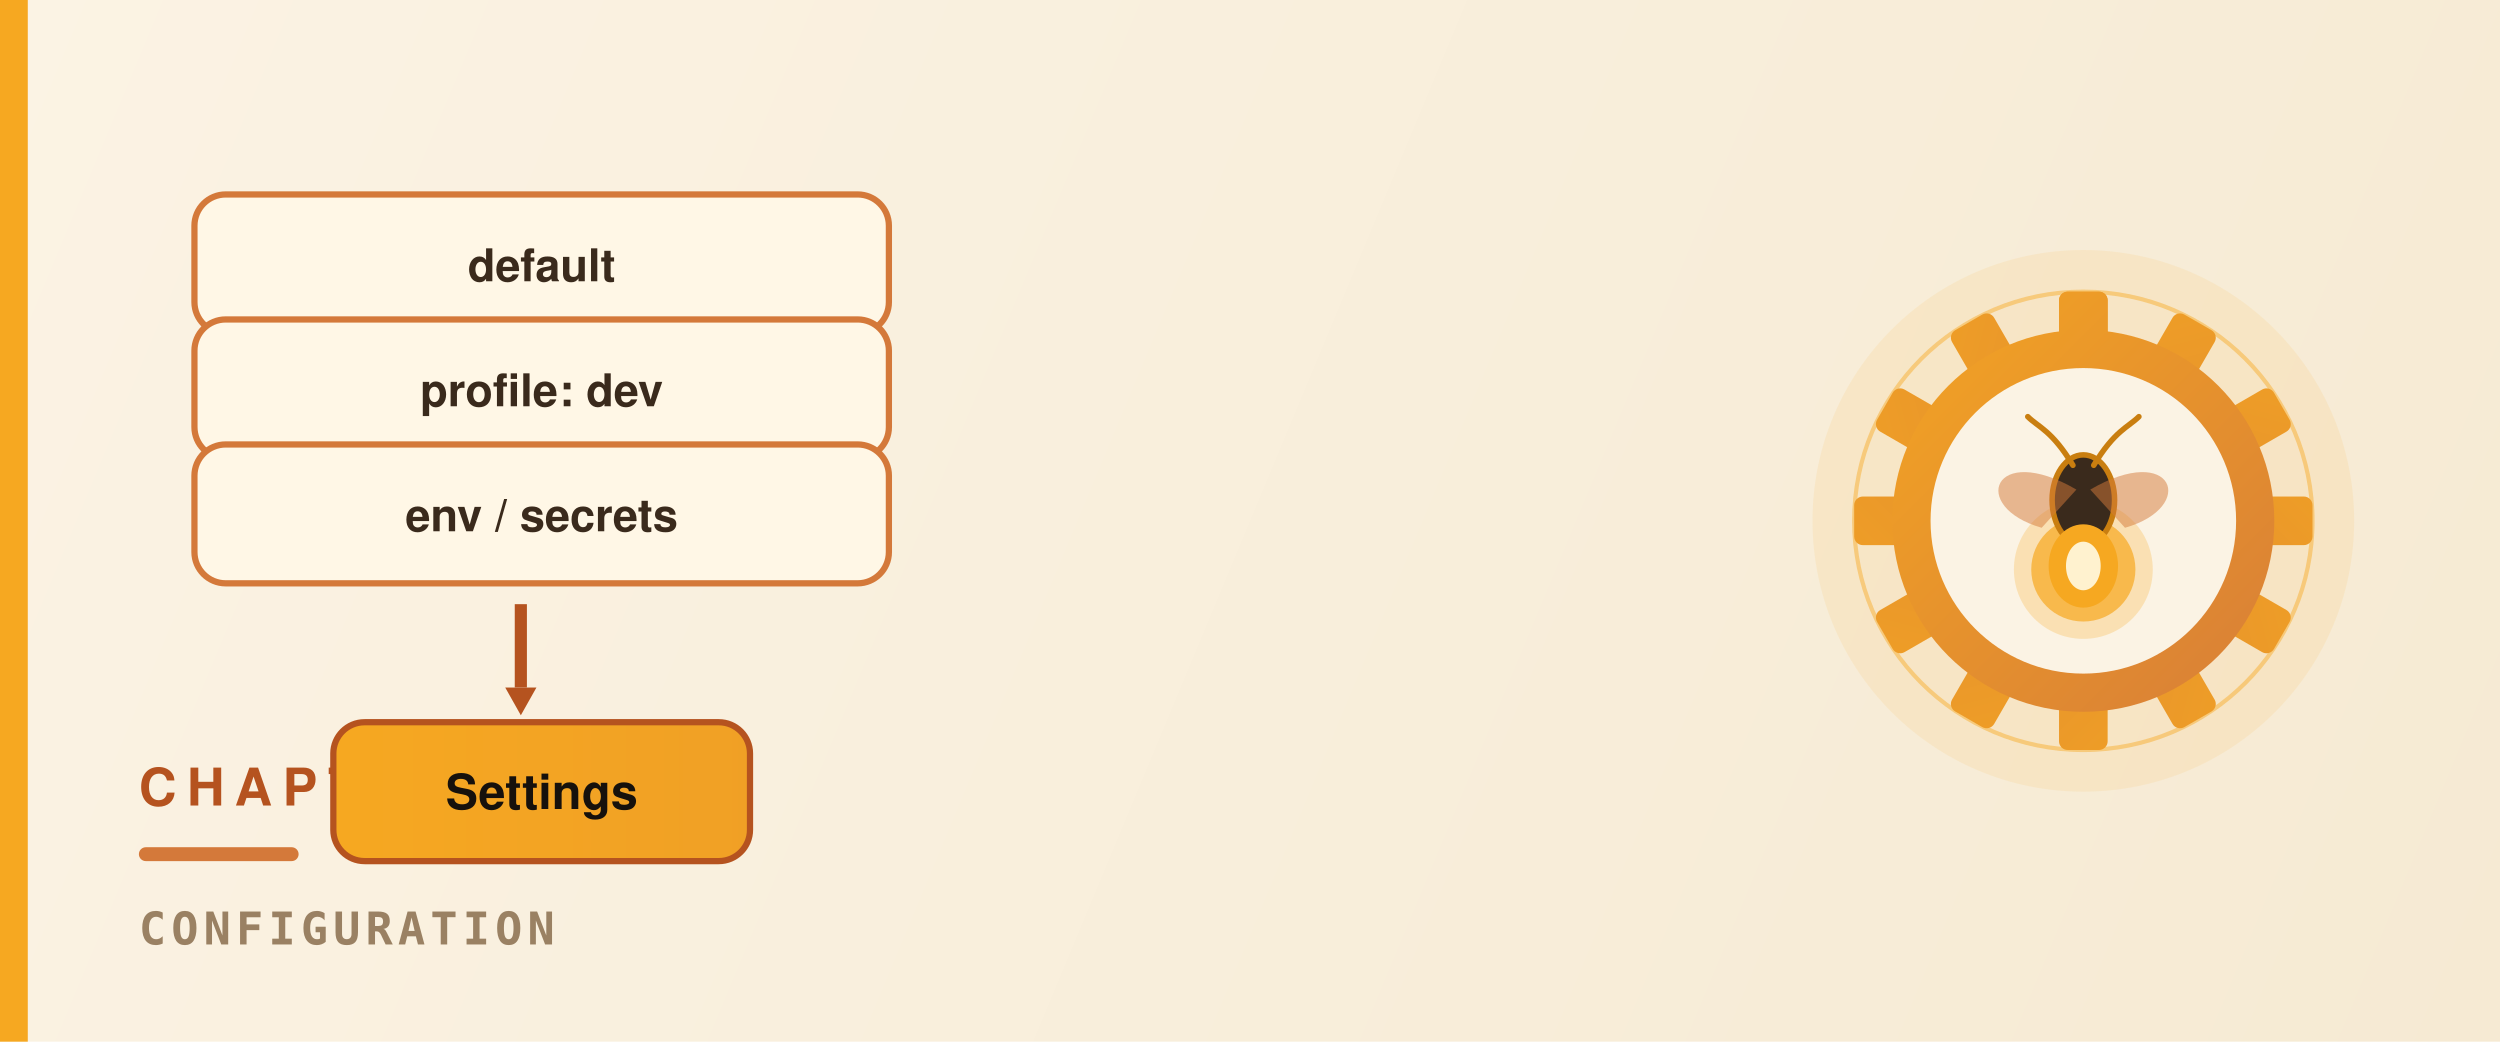
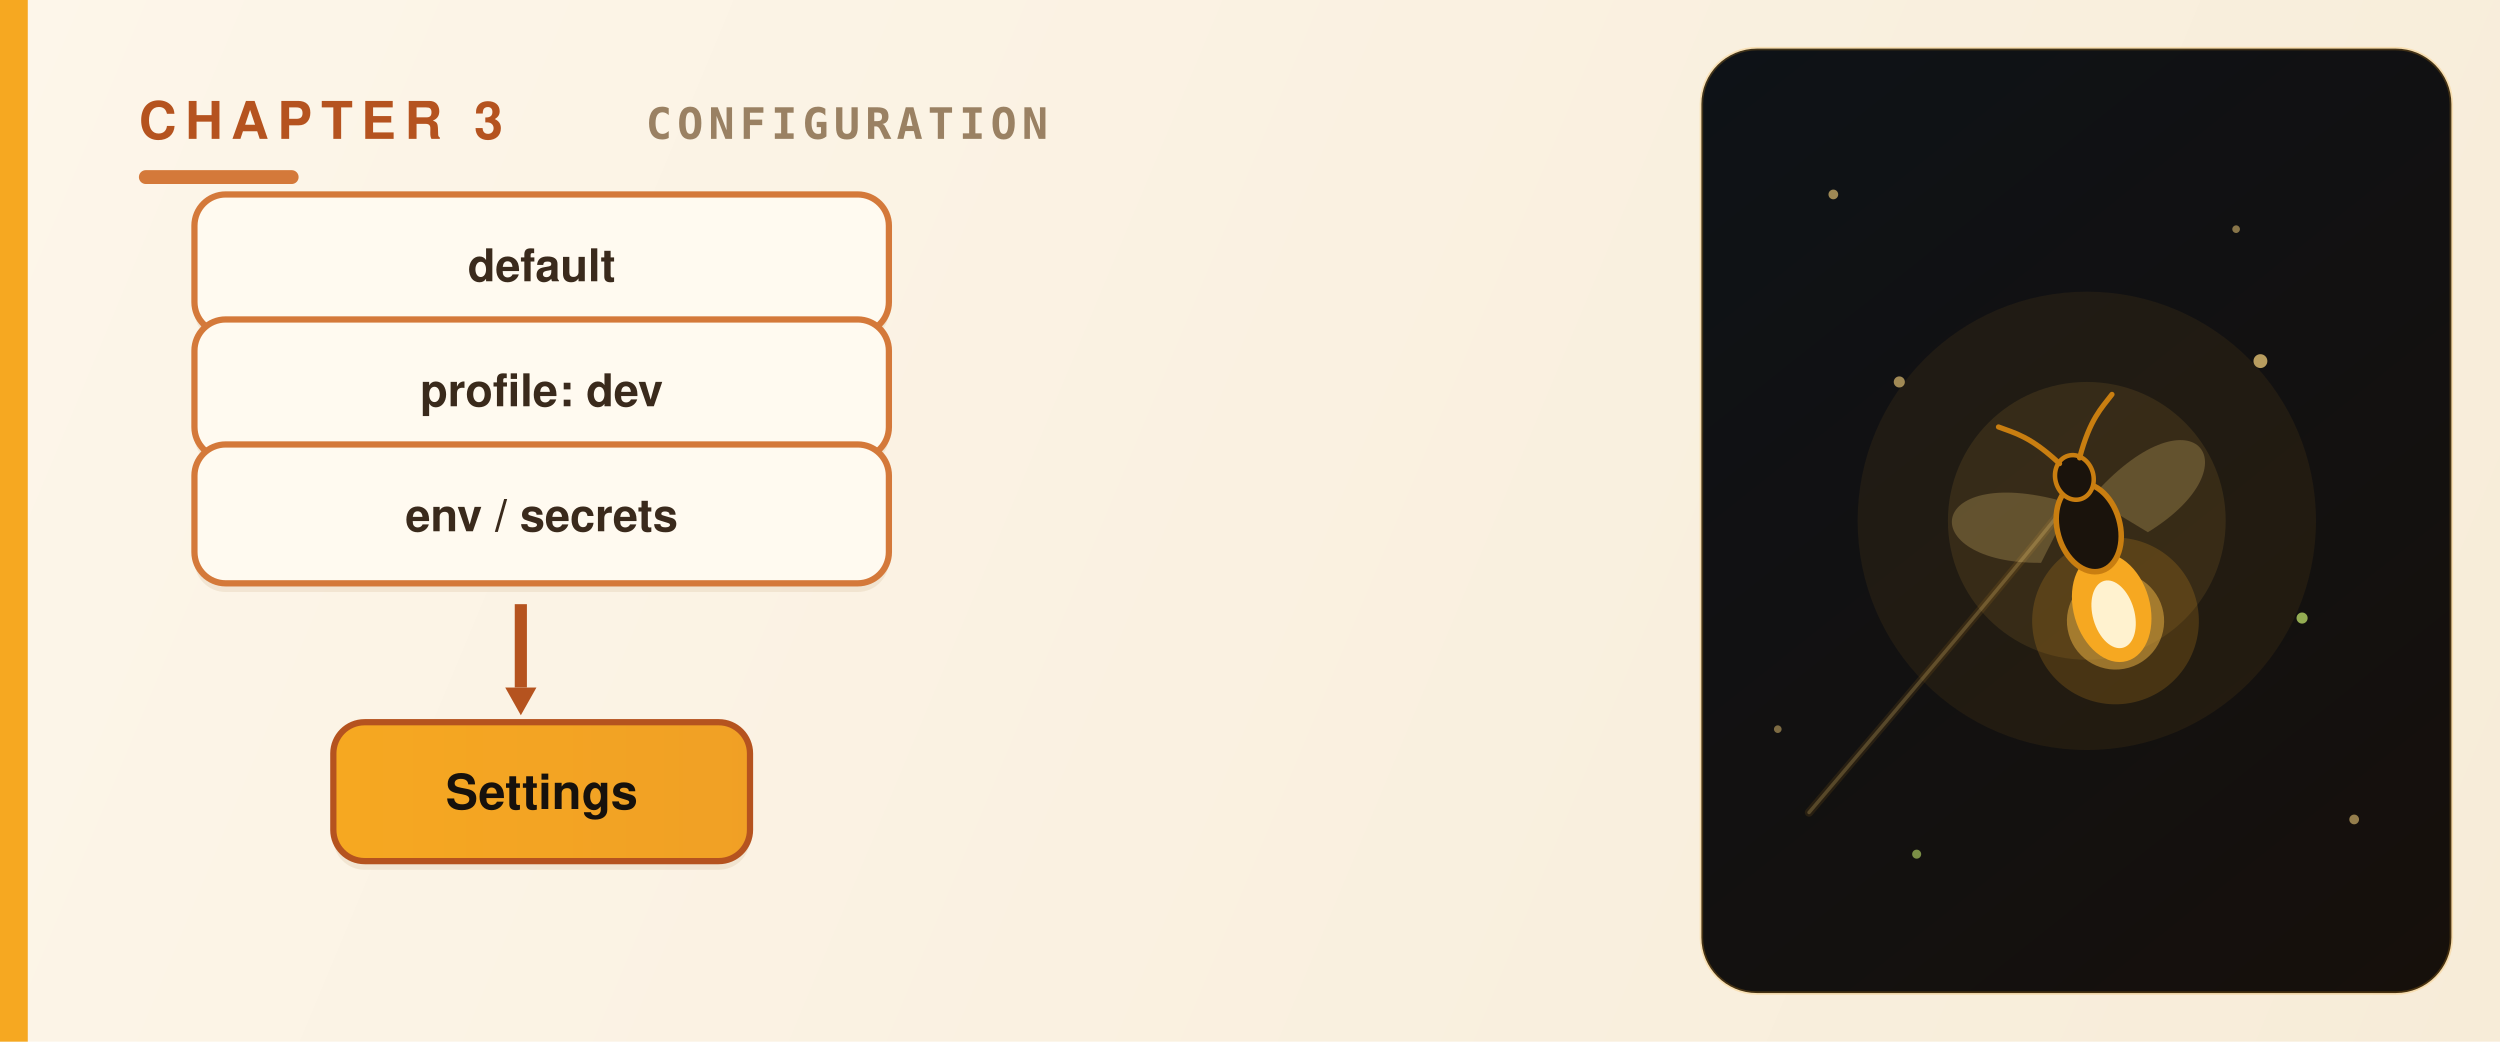
- <svg xmlns="http://www.w3.org/2000/svg" xmlns:xlink="http://www.w3.org/1999/xlink" viewBox="0 0 720 300" role="img" aria-label="Configuration — layered defaults, profiles, secrets" font-family="Avenir Next,Avenir,Helvetica Neue,Helvetica,Arial,sans-serif">
+ <svg xmlns="http://www.w3.org/2000/svg" viewBox="0 0 720 300" role="img" aria-label="Configuration — layered defaults, profiles, secrets" font-family="Avenir Next,Avenir,Helvetica Neue,Helvetica,Arial,sans-serif">
  <defs>
    <linearGradient id="fld" x1="0" y1="0" x2="720" y2="300" gradientUnits="userSpaceOnUse">
-       <stop offset="0" stop-color="#fbf3e4" />
-       <stop offset="1" stop-color="#f6ead3" />
+       <stop offset="0" stop-color="#fdf6ea" />
+       <stop offset="1" stop-color="#f7ecd8" />
    </linearGradient>
-     <linearGradient id="grg" x1="-70" y1="-70" x2="70" y2="70" gradientUnits="userSpaceOnUse">
-       <stop offset="0" stop-color="#f6a821" />
-       <stop offset="1" stop-color="#d4793a" />
+     <linearGradient id="pnl" x1="490" y1="14" x2="706" y2="286" gradientUnits="userSpaceOnUse">
+       <stop offset="0" stop-color="#0e1217" />
+       <stop offset="1" stop-color="#16100b" />
    </linearGradient>
    <linearGradient id="grh" x1="0" y1="0" x2="720" y2="0" gradientUnits="userSpaceOnUse">
      <stop offset="0" stop-color="#f6a821" />
      <stop offset="1" stop-color="#d4793a" />
    </linearGradient>
  </defs>
  <rect width="720" height="300" fill="url(#fld)" />
  <rect x="0" y="0" width="8" height="300" fill="url(#grh)" />
-   <rect x="40" y="244" width="46" height="4" rx="2" fill="#d4793a" />
-   <text x="40" y="232" fill="#b5531f" font-size="15" font-weight="800" letter-spacing="3">CHAPTER 3</text>
-   <text x="40" y="272" fill="#9a8163" font-size="13" font-weight="600" letter-spacing="1.5" font-family="SF Mono,JetBrains Mono,Menlo,Consolas,monospace">CONFIGURATION</text>
+   <rect x="490" y="14" width="216" height="272" rx="16" fill="url(#pnl)" />
+   <rect x="490" y="14" width="216" height="272" rx="16" fill="none" stroke="#f6a821" stroke-width="1" opacity="0.22" />
+   <g fill="#ffd980">
+     <circle cx="528" cy="56" r="1.4" opacity="0.6" />
+     <circle cx="678" cy="236" r="1.4" opacity="0.55" />
+     <circle cx="644" cy="66" r="1.1" opacity="0.5" />
+     <circle cx="512" cy="210" r="1.1" opacity="0.45" />
+   </g>
+   <circle cx="552" cy="246" r="1.3" fill="#bfe26a" opacity="0.6" />
+   <text x="40" y="40" fill="#b5531f" font-size="15" font-weight="800" letter-spacing="2.5">CHAPTER 3</text>
+   <text x="186" y="40" fill="#9a8163" font-size="12.5" font-weight="600" letter-spacing="1.5" font-family="SF Mono,JetBrains Mono,Menlo,Consolas,monospace">CONFIGURATION</text>
+   <rect x="40" y="49" width="46" height="4" rx="2" fill="#d4793a" />
  <g transform="translate(56,56)">
-     <rect x="0" y="0" width="200" height="40" rx="9" fill="#fff7e6" stroke="#d4793a" stroke-width="1.8" />
+     <rect x="0" y="2.5" width="200" height="40" rx="9" fill="#d9c4a3" opacity="0.30" />
+     <rect x="0" y="0" width="200" height="40" rx="9" fill="#fffaf0" stroke="#d4793a" stroke-width="1.8" />
    <text x="100.0" y="25" text-anchor="middle" fill="#3a2a1c" font-size="13" font-weight="700">default</text>
  </g>
  <g transform="translate(56,92)">
-     <rect x="0" y="0" width="200" height="40" rx="9" fill="#fff7e6" stroke="#d4793a" stroke-width="1.8" />
+     <rect x="0" y="2.5" width="200" height="40" rx="9" fill="#d9c4a3" opacity="0.30" />
+     <rect x="0" y="0" width="200" height="40" rx="9" fill="#fffaf0" stroke="#d4793a" stroke-width="1.8" />
    <text x="100.0" y="25" text-anchor="middle" fill="#3a2a1c" font-size="13" font-weight="700">profile: dev</text>
  </g>
  <g transform="translate(56,128)">
-     <rect x="0" y="0" width="200" height="40" rx="9" fill="#fff7e6" stroke="#d4793a" stroke-width="1.8" />
+     <rect x="0" y="2.5" width="200" height="40" rx="9" fill="#d9c4a3" opacity="0.30" />
+     <rect x="0" y="0" width="200" height="40" rx="9" fill="#fffaf0" stroke="#d4793a" stroke-width="1.8" />
    <text x="100.0" y="25" text-anchor="middle" fill="#3a2a1c" font-size="13" font-weight="700">env / secrets</text>
  </g>
  <line x1="150" y1="174" x2="150.0" y2="198.0" stroke="#b5531f" stroke-width="3.5" />
  <polygon points="150.0,206.0 145.5,198.0 154.5,198.0" fill="#b5531f" />
  <g transform="translate(96,208)">
+     <rect x="0" y="2.5" width="120" height="40" rx="9" fill="#d9c4a3" opacity="0.30" />
    <rect x="0" y="0" width="120" height="40" rx="9" fill="url(#grh)" stroke="#b5531f" stroke-width="1.8" />
    <text x="60.0" y="25" text-anchor="middle" fill="#16110c" font-size="14" font-weight="700">Settings</text>
  </g>
-   <g transform="translate(600,150)">
-     <circle r="78" fill="#f6a821" opacity="0.10" />
-     <circle r="66" fill="none" stroke="#f6a821" stroke-width="1.2" opacity="0.45" />
-     <g fill="url(#grg)">
-       <g id="et">
-         <rect x="-7" y="-66" width="14" height="16" rx="2.5" />
-       </g>
-       <use xlink:href="#et" transform="rotate(0)" />
-       <use xlink:href="#et" transform="rotate(30)" />
-       <use xlink:href="#et" transform="rotate(60)" />
-       <use xlink:href="#et" transform="rotate(90)" />
-       <use xlink:href="#et" transform="rotate(120)" />
-       <use xlink:href="#et" transform="rotate(150)" />
-       <use xlink:href="#et" transform="rotate(180)" />
-       <use xlink:href="#et" transform="rotate(210)" />
-       <use xlink:href="#et" transform="rotate(240)" />
-       <use xlink:href="#et" transform="rotate(270)" />
-       <use xlink:href="#et" transform="rotate(300)" />
-       <use xlink:href="#et" transform="rotate(330)" />
+   <g transform="translate(601,150)">
+     <circle r="66" fill="#f6a821" opacity="0.07" />
+     <circle r="40" fill="#ffc24a" opacity="0.10" />
+     <path d="M-80,84 C-46,44 -24,18 -8,-2" fill="none" stroke="#f6a821" stroke-width="2.4" opacity="0.10" stroke-linecap="round" />
+     <path d="M-80,84 C-46,44 -24,18 -8,-2" fill="none" stroke="#ffd980" stroke-width="1" opacity="0.22" stroke-linecap="round" />
+     <g transform="rotate(-16)">
+       <circle cx="0" cy="30" r="24" fill="#f6a821" opacity="0.18" />
+       <circle cx="0" cy="30" r="14" fill="#ffc24a" opacity="0.45" />
+       <path d="M-3,-6 C-40,-30 -52,-2 -16,8 Z" fill="#ffd980" opacity="0.22" />
+       <path d="M3,-6 C40,-30 52,-2 16,8 Z" fill="#ffd980" opacity="0.22" />
+       <ellipse cx="0" cy="26" rx="11" ry="16" fill="#f6a821" />
+       <ellipse cx="0" cy="28" rx="6" ry="10" fill="#fff2cf" />
+       <ellipse cx="0" cy="2" rx="9" ry="13" fill="#1a130c" stroke="#c97e10" stroke-width="1.6" />
+       <ellipse cx="0" cy="-13" rx="5.5" ry="6.5" fill="#1a130c" stroke="#c97e10" stroke-width="1.3" />
+       <path d="M-3,-18 C-9,-28 -13,-30 -17,-33" fill="none" stroke="#c97e10" stroke-width="1.5" stroke-linecap="round" />
+       <path d="M3,-18 C9,-28 13,-30 17,-33" fill="none" stroke="#c97e10" stroke-width="1.5" stroke-linecap="round" />
    </g>
-     <circle r="55" fill="url(#grg)" />
-     <circle r="44" fill="#fbf3e4" />
-     <ellipse cx="0" cy="14" rx="20" ry="20" fill="#f6a821" opacity="0.25" />
-     <ellipse cx="0" cy="14" rx="15" ry="15" fill="#f6a821" opacity="0.7" />
-     <ellipse cx="0" cy="-6" rx="9" ry="13" fill="#3a2a1c" stroke="#c97e10" stroke-width="1.6" />
-     <ellipse cx="0" cy="13" rx="10" ry="12" fill="#f6a821" />
-     <ellipse cx="0" cy="13" rx="5" ry="7" fill="#fff2cf" />
-     <path d="M-2,-9 C-26,-23 -33,-4 -12,2 Z" fill="#d4793a" opacity="0.5" />
-     <path d="M2,-9 C26,-23 33,-4 12,2 Z" fill="#d4793a" opacity="0.5" />
-     <path d="M-3,-16 C-9,-26 -13,-27 -16,-30" fill="none" stroke="#c97e10" stroke-width="1.6" stroke-linecap="round" />
-     <path d="M3,-16 C9,-26 13,-27 16,-30" fill="none" stroke="#c97e10" stroke-width="1.6" stroke-linecap="round" />
+     <circle cx="50" cy="-46" r="2" fill="#ffd980" opacity="0.7" />
+     <circle cx="62" cy="28" r="1.6" fill="#bfe26a" opacity="0.75" />
+     <circle cx="-54" cy="-40" r="1.6" fill="#ffd980" opacity="0.6" />
  </g>
</svg>
